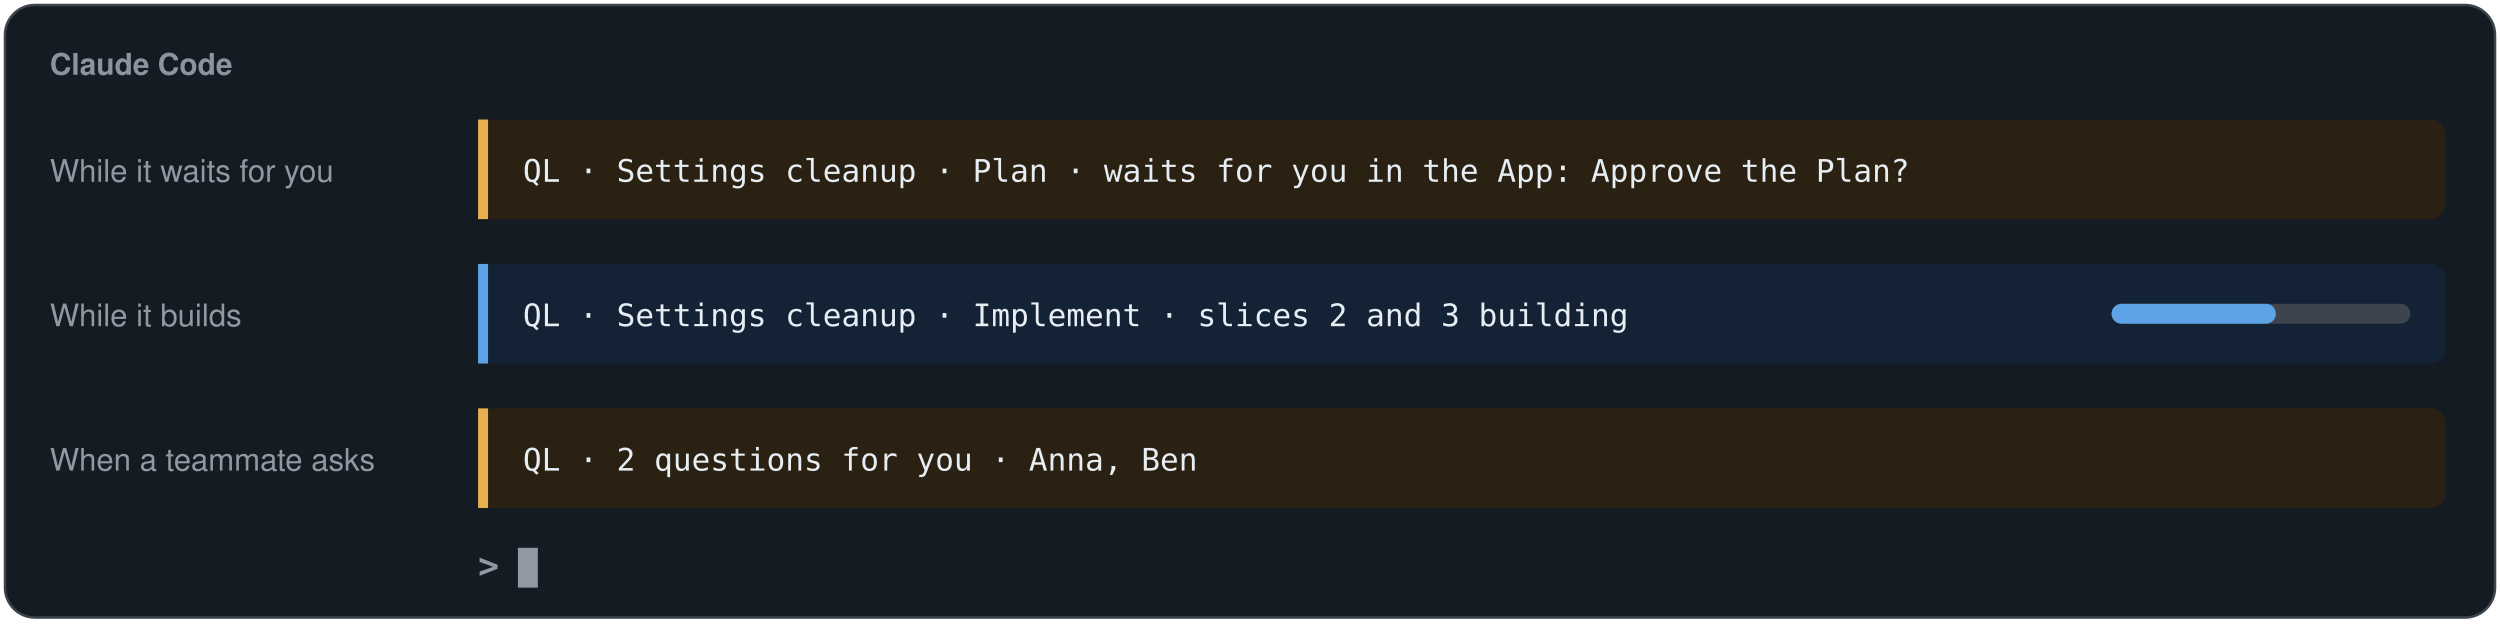
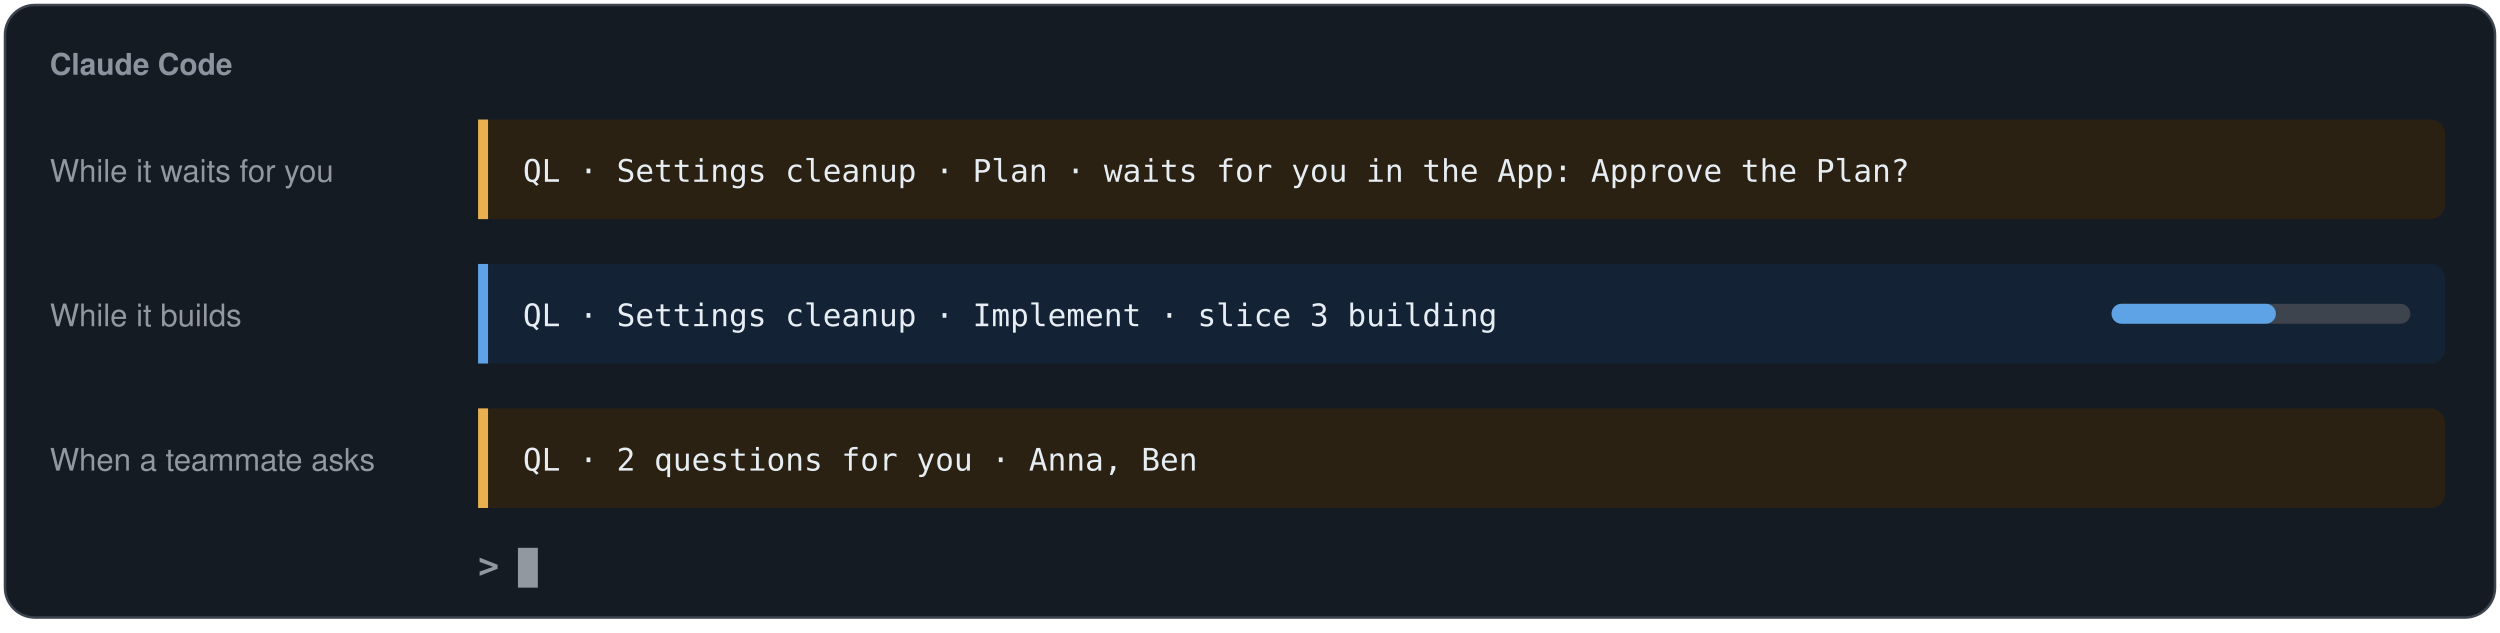
<svg xmlns="http://www.w3.org/2000/svg" style="background:#0d1117" width="1004" height="254" viewBox="-2 -2 1004 254" role="img" aria-label="The band above the Claude Code prompt: what waits for you in the App, how the build runs, or teammates’ questions for you">
  <rect x="0" y="0" width="1000" height="246" rx="12" fill="#151b23" stroke="#3d444d" stroke-width="1" />
  <text x="18" y="28" font-family="-apple-system, BlinkMacSystemFont, 'Segoe UI', 'Helvetica Neue', Helvetica, Arial, sans-serif" font-size="12" font-weight="600" fill="#8b949e" text-anchor="start">Claude Code</text>
  <text x="18" y="71" font-family="-apple-system, BlinkMacSystemFont, 'Segoe UI', 'Helvetica Neue', Helvetica, Arial, sans-serif" font-size="12.5" font-weight="500" fill="#9198a1" text-anchor="start">While it waits for you</text>
  <rect x="190" y="46" width="790" height="40" rx="6" fill="#2a2112" />
  <rect x="190" y="46" width="4" height="40" fill="#e8b04f" />
  <text x="208" y="71" font-family="ui-monospace, SFMono-Regular, Menlo, Consolas, monospace" font-size="12.5" font-weight="500" fill="#e6edf3" text-anchor="start">QL · Settings cleanup · Plan · waits for you in the App: Approve the Plan?</text>
  <text x="18" y="129" font-family="-apple-system, BlinkMacSystemFont, 'Segoe UI', 'Helvetica Neue', Helvetica, Arial, sans-serif" font-size="12.5" font-weight="500" fill="#9198a1" text-anchor="start">While it builds</text>
  <rect x="190" y="104" width="790" height="40" rx="6" fill="#132235" />
  <rect x="190" y="104" width="4" height="40" fill="#5da3e5" />
-   <text x="208" y="129" font-family="ui-monospace, SFMono-Regular, Menlo, Consolas, monospace" font-size="12.5" font-weight="500" fill="#e6edf3" text-anchor="start">QL · Settings cleanup · Implement · slices 2 and 3 building</text>
+   <text x="208" y="129" font-family="ui-monospace, SFMono-Regular, Menlo, Consolas, monospace" font-size="12.5" font-weight="500" fill="#e6edf3" text-anchor="start">QL · Settings cleanup · Implement · slice 3 building</text>
  <rect x="846" y="120" width="120" height="8" rx="4" fill="#3d444d" />
  <rect x="846" y="120" width="66" height="8" rx="4" fill="#5da3e5" />
  <text x="18" y="187" font-family="-apple-system, BlinkMacSystemFont, 'Segoe UI', 'Helvetica Neue', Helvetica, Arial, sans-serif" font-size="12.5" font-weight="500" fill="#9198a1" text-anchor="start">When a teammate asks</text>
  <rect x="190" y="162" width="790" height="40" rx="6" fill="#2a2112" />
  <rect x="190" y="162" width="4" height="40" fill="#e8b04f" />
  <text x="208" y="187" font-family="ui-monospace, SFMono-Regular, Menlo, Consolas, monospace" font-size="12.5" font-weight="500" fill="#e6edf3" text-anchor="start">QL · 2 questions for you · Anna, Ben</text>
  <text x="190" y="230" font-family="ui-monospace, SFMono-Regular, Menlo, Consolas, monospace" font-size="14" font-weight="600" fill="#9198a1" text-anchor="start">&gt;</text>
  <rect x="206" y="218" width="8" height="16" fill="#9198a1" />
</svg>
